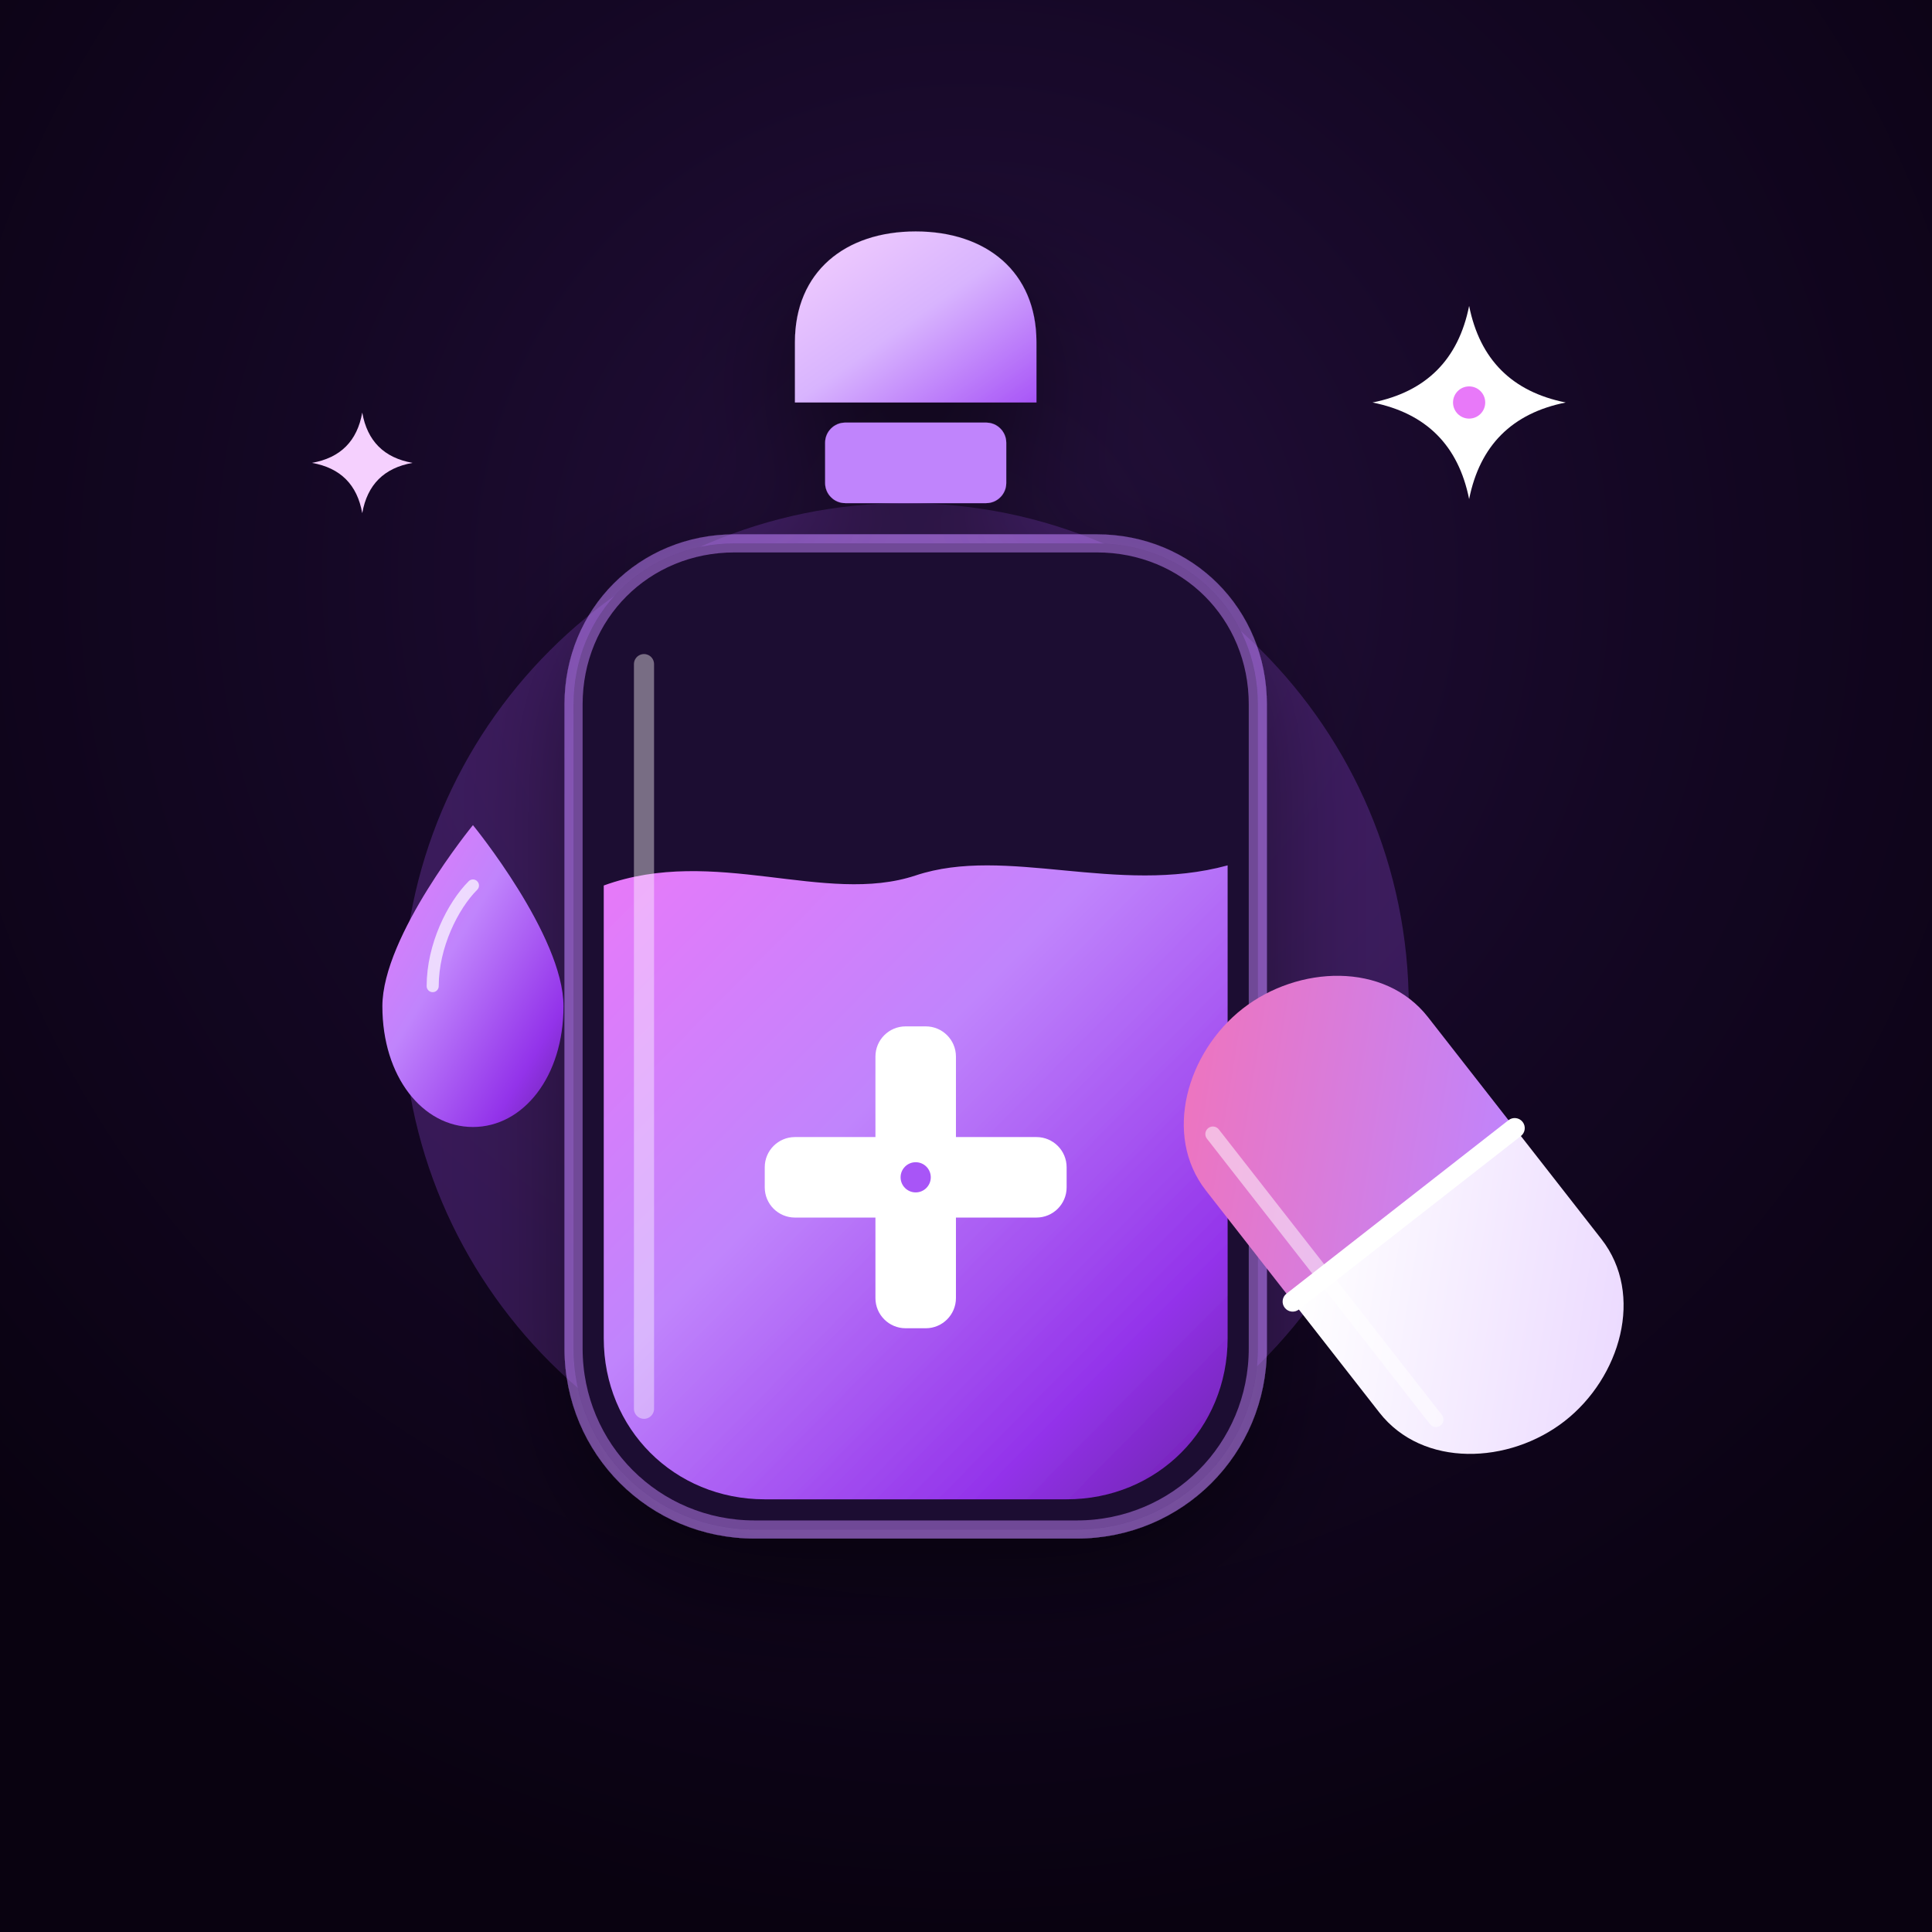
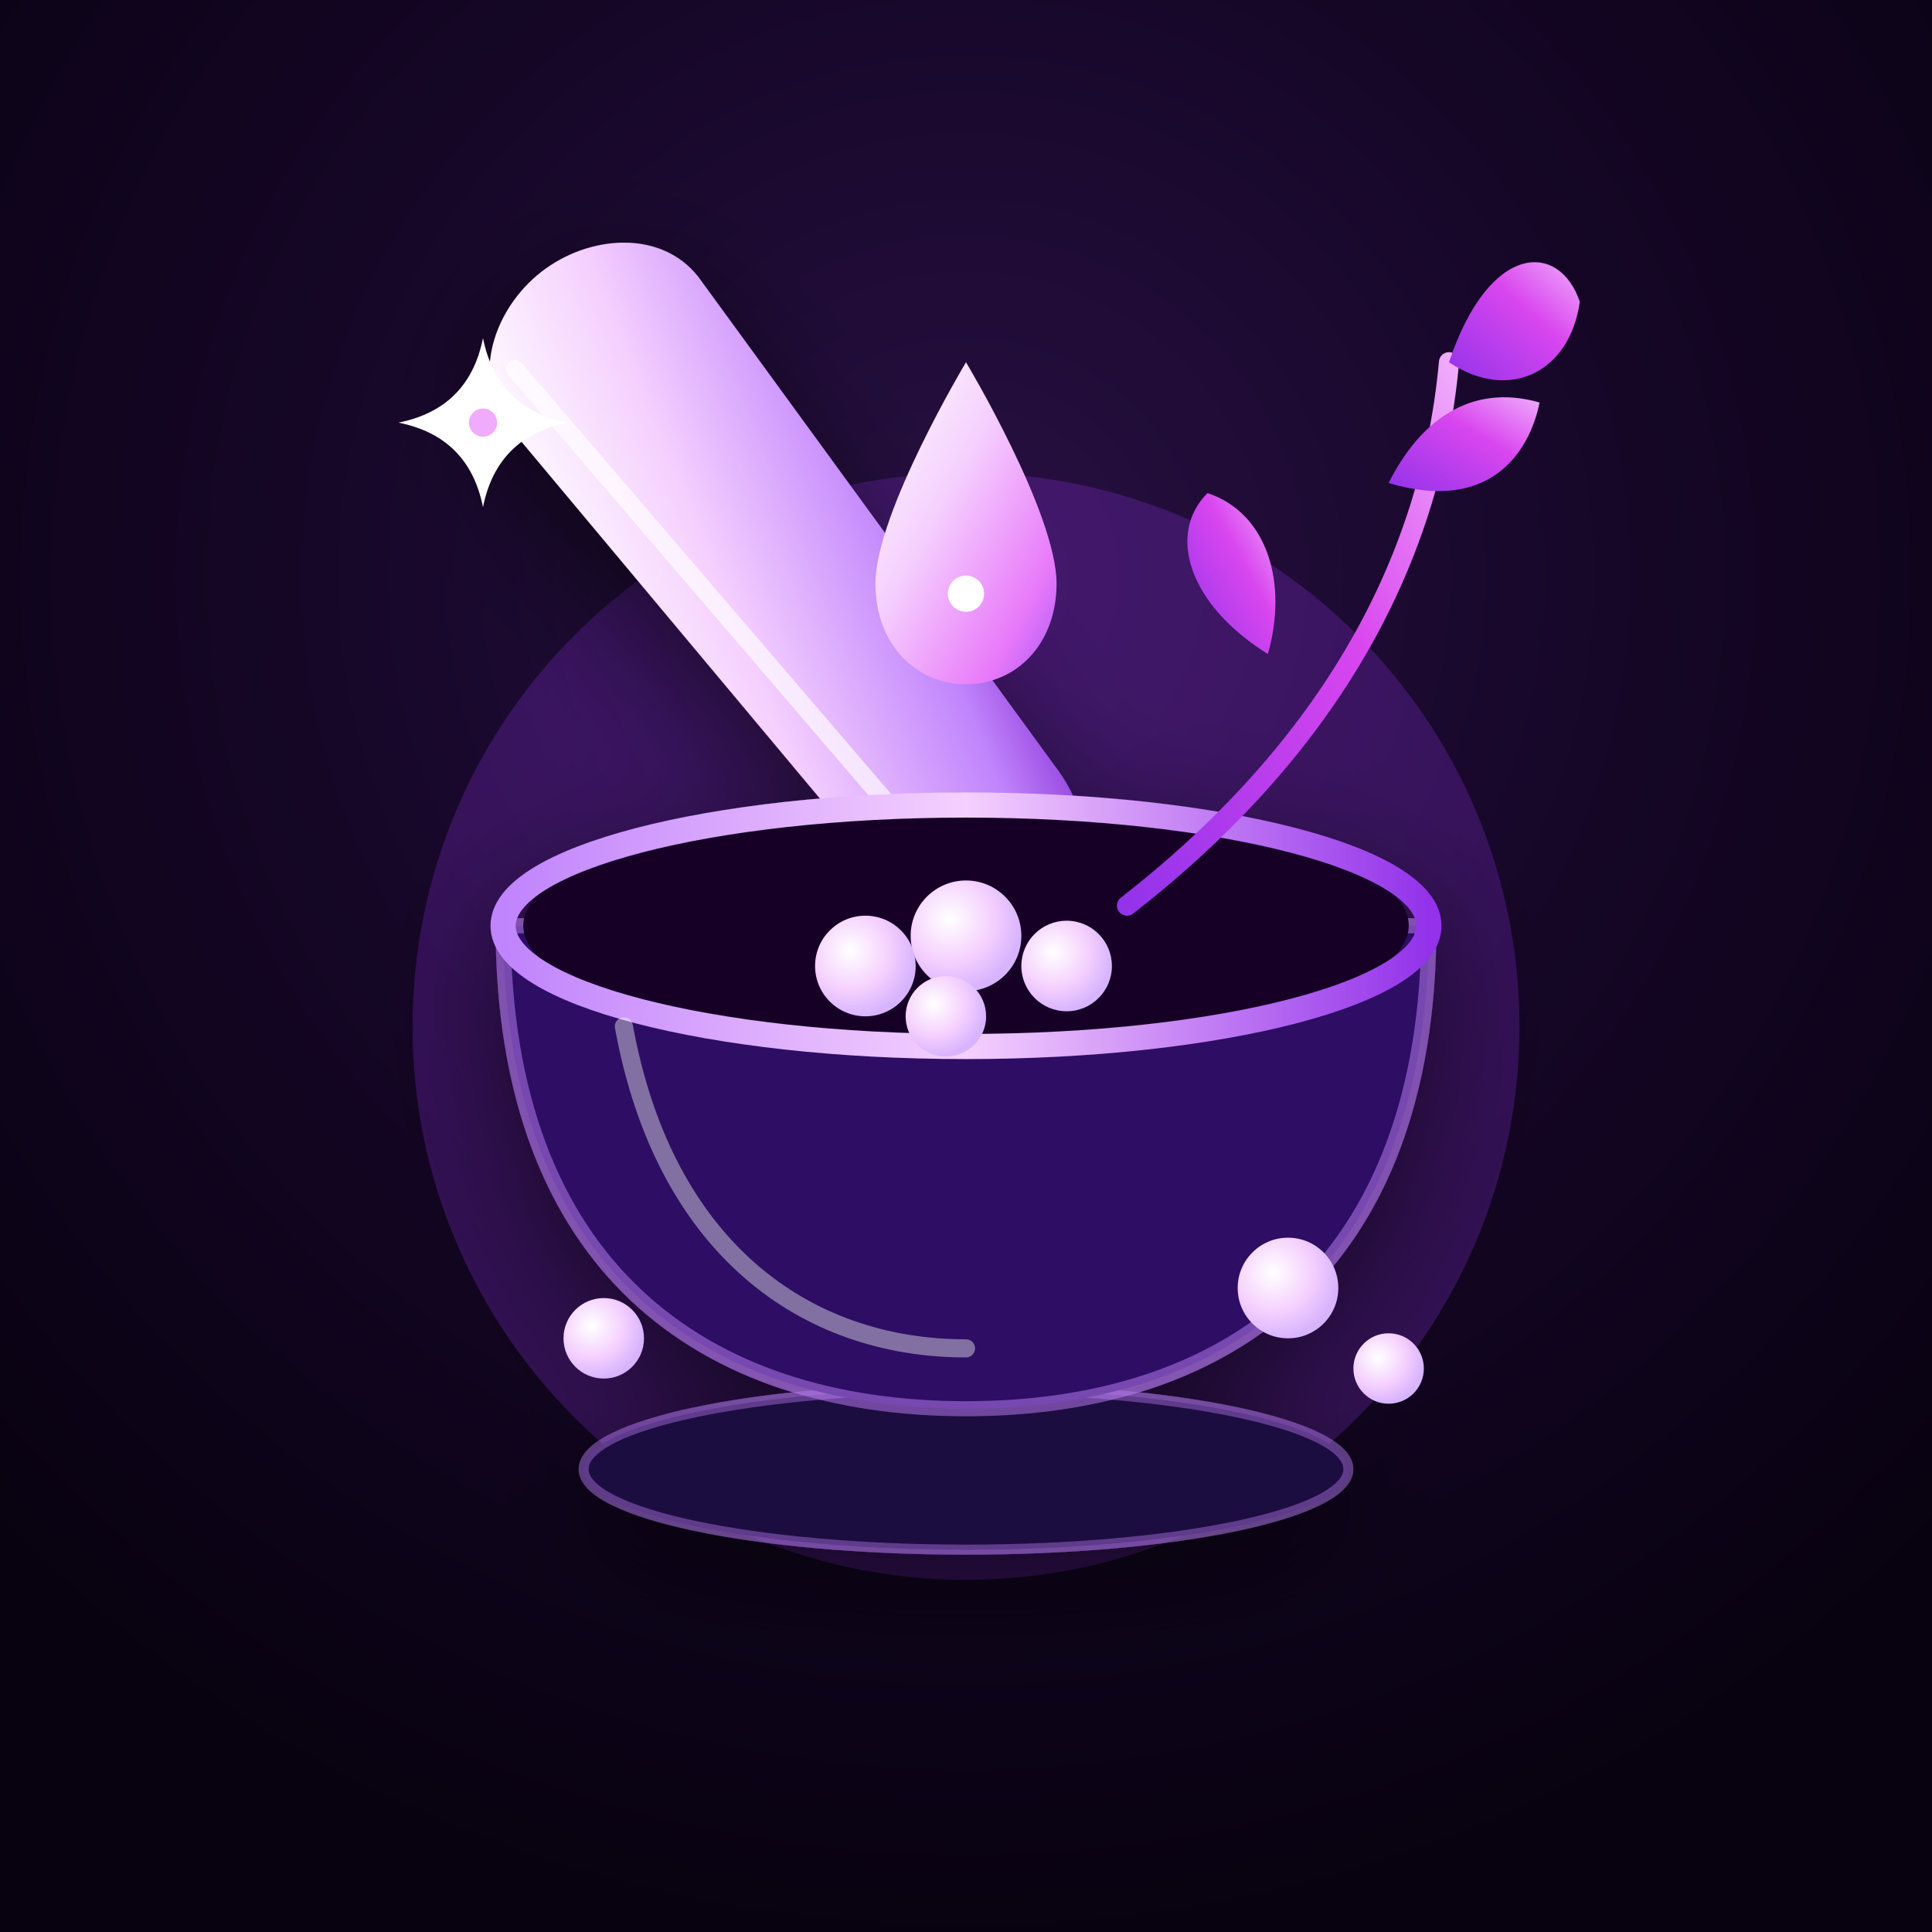
<svg xmlns="http://www.w3.org/2000/svg" width="180" height="180" viewBox="0 0 192 192" fill="none">
  <defs>
-     <radialGradient id="apple-purple-bg" cx="50%" cy="30%" r="70%">
-       <stop offset="0%" stop-color="#24103c" />
-       <stop offset="50%" stop-color="#140724" />
-       <stop offset="100%" stop-color="#090210" />
+     <radialGradient id="apple-homeo-bg" cx="50%" cy="30%" r="70%">
+       <stop offset="0%" stop-color="#281043" />
+       <stop offset="50%" stop-color="#150626" />
+       <stop offset="100%" stop-color="#080210" />
    </radialGradient>
-     <linearGradient id="apple-liquid-grad" x1="0%" y1="0%" x2="100%" y2="100%">
-       <stop offset="0%" stop-color="#e879f9" />
-       <stop offset="40%" stop-color="#c084fc" />
-       <stop offset="80%" stop-color="#9333ea" />
-       <stop offset="100%" stop-color="#6b21a8" />
+     <linearGradient id="apple-mortar-rim" x1="0%" y1="0%" x2="100%" y2="0%">
+       <stop offset="0%" stop-color="#c084fc" />
+       <stop offset="50%" stop-color="#f5d0fe" />
+       <stop offset="100%" stop-color="#9333ea" />
    </linearGradient>
-     <linearGradient id="apple-cap-grad" x1="0%" y1="0%" x2="100%" y2="100%">
-       <stop offset="0%" stop-color="#f5d0fe" />
-       <stop offset="50%" stop-color="#d8b4fe" />
+     <linearGradient id="apple-pestle-grad" x1="0%" y1="0%" x2="100%" y2="100%">
+       <stop offset="0%" stop-color="#ffffff" />
+       <stop offset="35%" stop-color="#f5d0fe" />
+       <stop offset="75%" stop-color="#c084fc" />
+       <stop offset="100%" stop-color="#7e22ce" />
+     </linearGradient>
+     <linearGradient id="apple-herb-grad" x1="0%" y1="100%" x2="100%" y2="0%">
+       <stop offset="0%" stop-color="#9333ea" />
+       <stop offset="60%" stop-color="#d946ef" />
+       <stop offset="100%" stop-color="#f0abfc" />
+     </linearGradient>
+     <linearGradient id="apple-drop-grad" x1="0%" y1="0%" x2="100%" y2="100%">
+       <stop offset="0%" stop-color="#ffffff" />
+       <stop offset="40%" stop-color="#f5d0fe" />
+       <stop offset="80%" stop-color="#e879f9" />
      <stop offset="100%" stop-color="#a855f7" />
    </linearGradient>
-     <linearGradient id="apple-pill-top" x1="0%" y1="0%" x2="100%" y2="100%">
-       <stop offset="0%" stop-color="#f472b6" />
-       <stop offset="100%" stop-color="#c084fc" />
-     </linearGradient>
-     <linearGradient id="apple-pill-bot" x1="0%" y1="0%" x2="100%" y2="100%">
+     <radialGradient id="apple-pellet-grad" cx="35%" cy="35%" r="65%">
      <stop offset="0%" stop-color="#ffffff" />
-       <stop offset="100%" stop-color="#e9d5ff" />
-     </linearGradient>
+       <stop offset="60%" stop-color="#f5d0fe" />
+       <stop offset="100%" stop-color="#d8b4fe" />
+     </radialGradient>
    <filter id="apple-soft-shadow" x="-20%" y="-20%" width="140%" height="140%">
-       <feDropShadow dx="0" dy="4" stdDeviation="6" flood-color="#000000" flood-opacity="0.5" />
+       <feDropShadow dx="0" dy="4" stdDeviation="6" flood-color="#000000" flood-opacity="0.55" />
    </filter>
  </defs>
-   <rect width="192" height="192" fill="url(#apple-purple-bg)" />
-   <circle cx="90" cy="100" r="50" fill="#a855f7" opacity="0.25" />
+   <rect width="192" height="192" fill="url(#apple-homeo-bg)" />
+   <circle cx="96" cy="102" r="55" fill="#9333ea" opacity="0.25" />
  <g filter="url(#apple-soft-shadow)">
-     <path d="M79 34 C79 27 84 23 91 23 C98 23 103 27 103 34 L103 40 L79 40 Z" fill="url(#apple-cap-grad)" />
-     <rect x="82" y="42" width="18" height="8" rx="2" fill="#c084fc" />
-     <path d="M73 54 L109 54 C118 54 125 61 125 70 L125 134 C125 144 117 152 107 152 L75 152 C65 152 57 144 57 134 L57 70 C57 61 64 54 73 54 Z" fill="#1e0c32" stroke="#c084fc" stroke-width="1.8" stroke-opacity="0.5" />
-     <path d="M60 88 C71 84 82 90 91 87 C100 84 111 89 122 86 L122 133 C122 142 115 149 106 149 L76 149 C67 149 60 142 60 133 Z" fill="url(#apple-liquid-grad)" />
-     <path d="M64 66 L64 140" stroke="#ffffff" stroke-width="2" stroke-linecap="round" opacity="0.4" />
-     <rect x="87" y="102" width="8" height="30" rx="3" fill="#ffffff" />
-     <rect x="76" y="113" width="30" height="8" rx="3" fill="#ffffff" />
-     <circle cx="91" cy="117" r="1.5" fill="#a855f7" />
+     <g transform="translate(86, 78) rotate(-38)">
+       <path d="M-6 -50 C-6 -56 0 -60 6 -60 C12 -60 18 -56 18 -50 L16 10 C16 18 10 24 6 24 C2 24 -4 18 -4 10 Z" fill="url(#apple-pestle-grad)" />
+       <path d="M-2 -54 L1 12" stroke="#ffffff" stroke-width="1.8" stroke-linecap="round" opacity="0.65" />
+     </g>
+     <ellipse cx="96" cy="146" rx="38" ry="8" fill="#1e0840" stroke="#c084fc" stroke-width="1" stroke-opacity="0.4" />
+     <path d="M50 92 C50 126 70 140 96 140 C122 140 142 126 142 92 Z" fill="#2e1065" stroke="#c084fc" stroke-width="1.5" stroke-opacity="0.5" />
+     <ellipse cx="96" cy="92" rx="44" ry="12" fill="#150626" />
+     <ellipse cx="96" cy="92" rx="46" ry="12" fill="none" stroke="url(#apple-mortar-rim)" stroke-width="2.5" />
+     <path d="M62 102 C66 124 80 134 96 134" stroke="#ffffff" stroke-width="1.8" stroke-linecap="round" opacity="0.4" fill="none" />
  </g>
-   <g transform="translate(136, 126) rotate(-38)">
-     <path d="M-8 -16 C-8 -23 -1 -28 6 -28 C13 -28 20 -23 20 -16 L20 -2 L-8 -2 Z" fill="url(#apple-pill-top)" />
-     <path d="M-8 -2 L20 -2 L20 12 C20 19 13 24 6 24 C-1 24 -8 19 -8 12 Z" fill="url(#apple-pill-bot)" />
-     <rect x="-9" y="-3" width="30" height="2" rx="1" fill="#ffffff" />
-     <path d="M-4 -20 L-4 16" stroke="#ffffff" stroke-width="1.5" stroke-linecap="round" opacity="0.5" />
-   </g>
-   <g transform="translate(38, 82)">
-     <path d="M9 0 C9 0 18 11 18 18 C18 25 14 30 9 30 C4 30 0 25 0 18 C0 11 9 0 9 0 Z" fill="url(#apple-liquid-grad)" />
-     <path d="M5 16 C5 12 7 8 9 6" stroke="#ffffff" stroke-width="1.2" stroke-linecap="round" opacity="0.7" />
-   </g>
-   <g transform="translate(146, 40) scale(0.4)">
+   <circle cx="96" cy="93" r="5.5" fill="url(#apple-pellet-grad)" />
+   <circle cx="106" cy="96" r="4.5" fill="url(#apple-pellet-grad)" />
+   <circle cx="86" cy="96" r="5" fill="url(#apple-pellet-grad)" />
+   <circle cx="94" cy="101" r="4" fill="url(#apple-pellet-grad)" />
+   <circle cx="128" cy="128" r="5" fill="url(#apple-pellet-grad)" />
+   <circle cx="138" cy="136" r="3.5" fill="url(#apple-pellet-grad)" />
+   <circle cx="60" cy="133" r="4" fill="url(#apple-pellet-grad)" />
+   <path d="M112 90 C130 76 142 58 144 36" stroke="url(#apple-herb-grad)" stroke-width="2" stroke-linecap="round" fill="none" />
+   <path d="M144 36 C150 40 156 37 157 30 C155 24 148 24 144 36 Z" fill="url(#apple-herb-grad)" />
+   <path d="M138 48 C148 51 152 45 153 40 C146 38 141 42 138 48 Z" fill="url(#apple-herb-grad)" />
+   <path d="M126 65 C118 60 116 53 120 49 C126 51 128 58 126 65 Z" fill="url(#apple-herb-grad)" />
+   <path d="M96 36 C96 36 105 51 105 58 C105 64 101 68 96 68 C91 68 87 64 87 58 C87 51 96 36 96 36 Z" fill="url(#apple-drop-grad)" />
+   <circle cx="96" cy="59" r="1.8" fill="#ffffff" />
+   <g transform="translate(48, 42) scale(0.35)">
    <path d="M0 -24 Q4 -4 24 0 Q4 4 0 24 Q-4 4 -24 0 Q-4 -4 0 -24 Z" fill="#ffffff" />
-     <circle cx="0" cy="0" r="4" fill="#e879f9" />
-   </g>
-   <g transform="translate(36, 46) scale(0.25)">
-     <path d="M0 -20 Q3 -3 20 0 Q3 3 0 20 Q-3 3 -20 0 Q-3 -3 0 -20 Z" fill="#f5d0fe" />
+     <circle cx="0" cy="0" r="4" fill="#f0abfc" />
  </g>
</svg>
